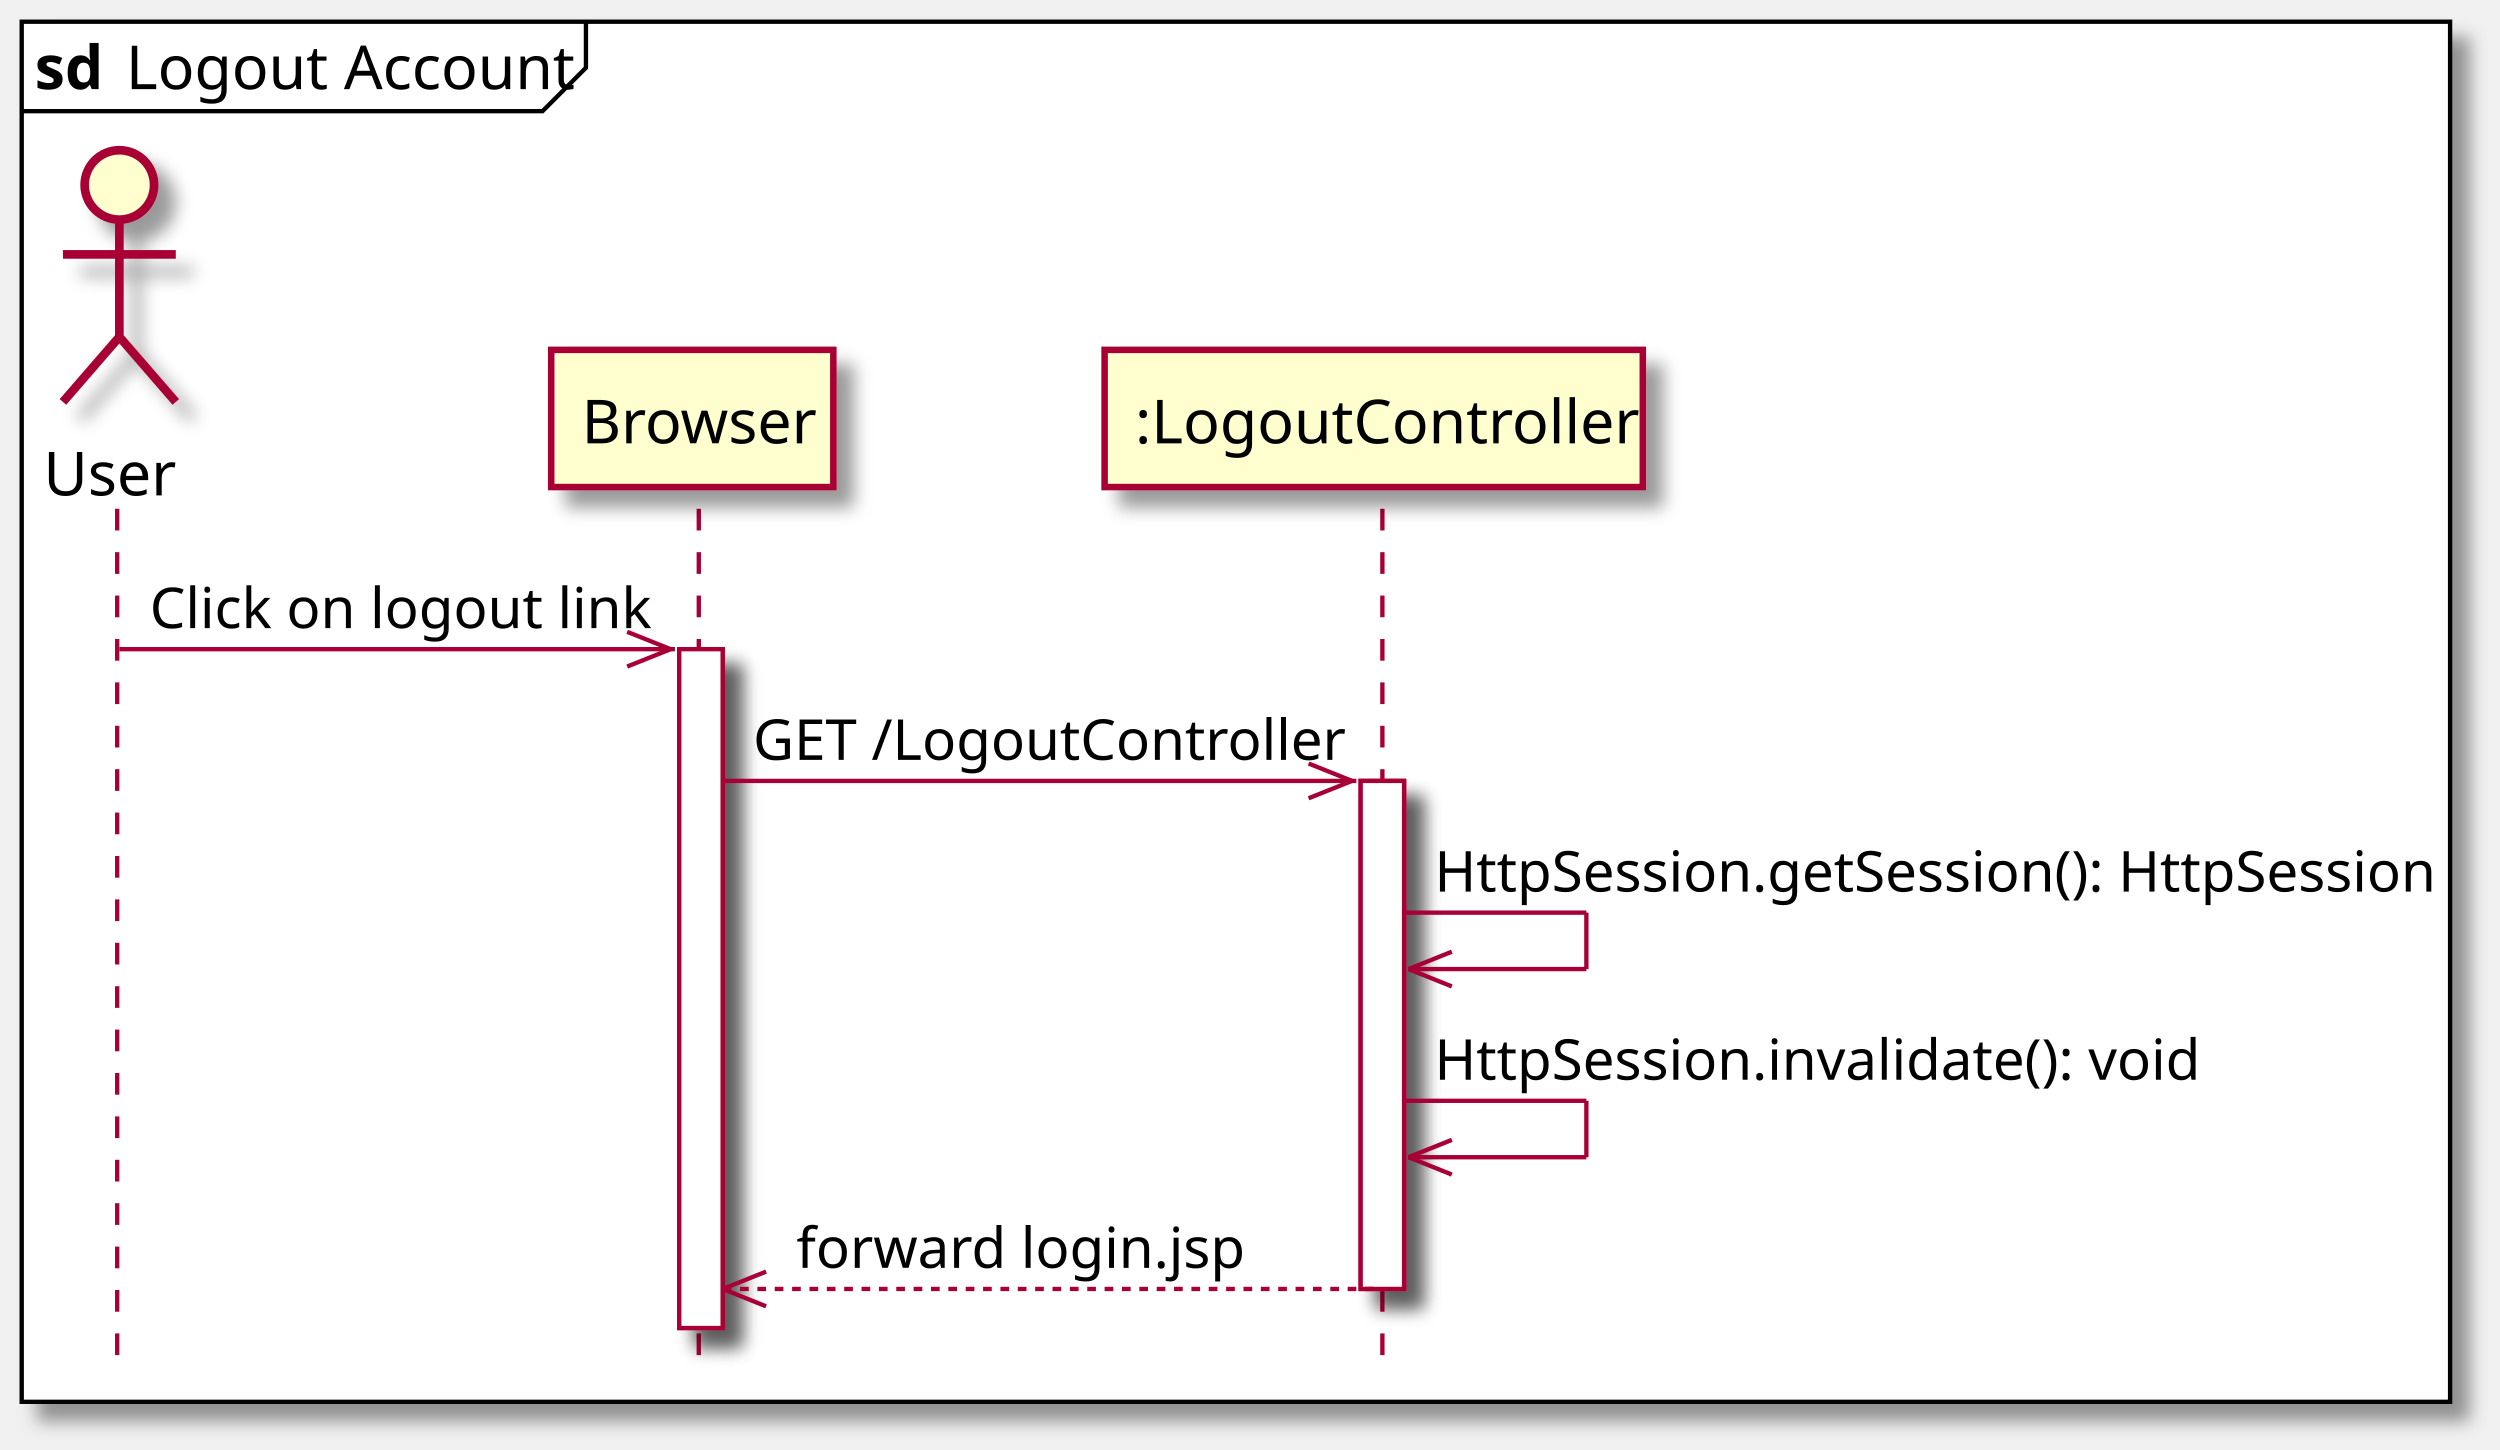
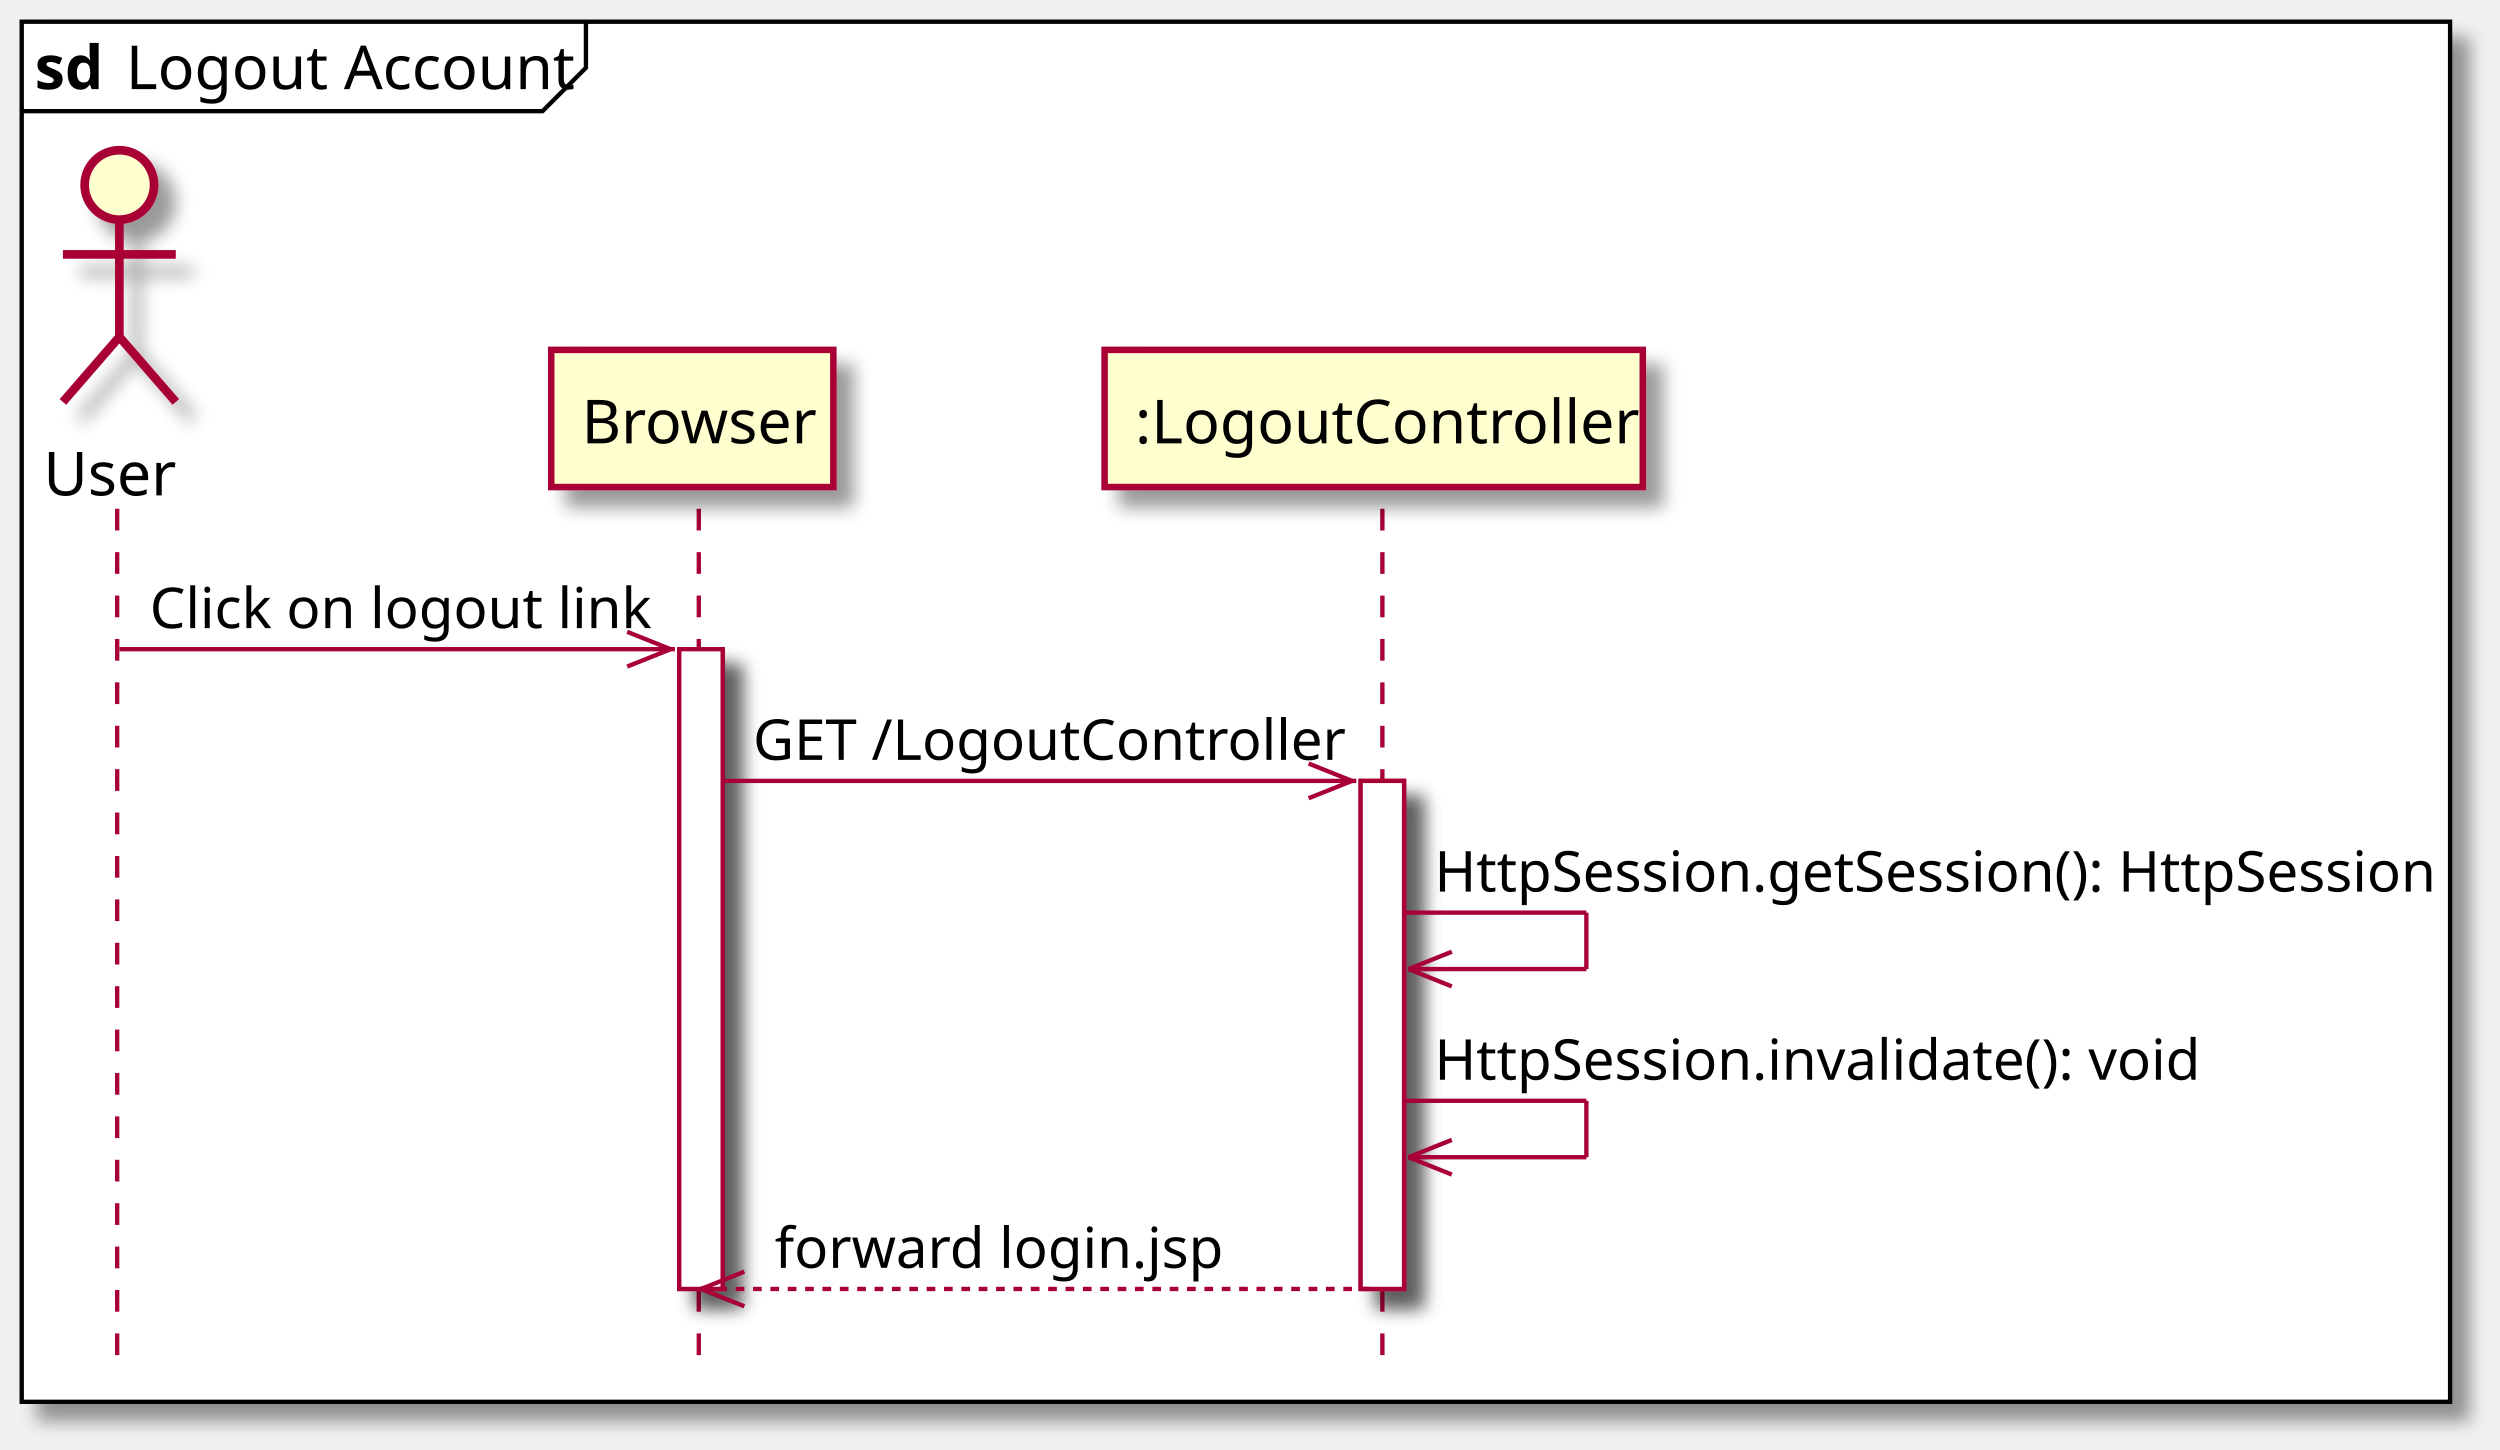
- <svg xmlns="http://www.w3.org/2000/svg" contentScriptType="application/ecmascript" contentStyleType="text/css" height="334px" preserveAspectRatio="none" style="width:576px;height:334px;background:#FFFFFF;" version="1.1" viewBox="0 0 576 334" width="576px" zoomAndPan="magnify">
+ <svg xmlns="http://www.w3.org/2000/svg" contentScriptType="application/ecmascript" contentStyleType="text/css" height="334px" preserveAspectRatio="none" style="width:576px;height:334px;" version="1.1" viewBox="0 0 576 334" width="576px" zoomAndPan="magnify">
  <defs>
-     <filter height="300%" id="f16127xlduy5qk" width="300%" x="-1" y="-1">
+     <filter height="300%" id="fqykphqf3z1o3" width="300%" x="-1" y="-1">
      <feGaussianBlur result="blurOut" stdDeviation="2.0" />
      <feColorMatrix in="blurOut" result="blurOut2" type="matrix" values="0 0 0 0 0 0 0 0 0 0 0 0 0 0 0 0 0 0 .4 0" />
      <feOffset dx="4.0" dy="4.0" in="blurOut2" result="blurOut3" />
      <feBlend in="SourceGraphic" in2="blurOut3" mode="normal" />
    </filter>
  </defs>
  <g>
-     <rect fill="#FFFFFF" filter="url(#f16127xlduy5qk)" height="317.977" style="stroke:#000000;stroke-width:1.0;" width="559.5" x="5" y="5" />
+     <rect fill="#FFFFFF" filter="url(#fqykphqf3z1o3)" height="317.977" style="stroke:#000000;stroke-width:1.0;" width="559.5" x="5" y="5" />
    <path d="M135,5 L135,15.609 L125,25.609 L5,25.609 " fill="none" style="stroke:#000000;stroke-width:1.0;" />
    <text fill="#000000" font-family="sans-serif" font-size="14" font-weight="bold" lengthAdjust="spacing" textLength="17" x="8" y="20.533">sd</text>
    <text fill="#000000" font-family="sans-serif" font-size="14" lengthAdjust="spacing" textLength="99" x="29" y="20.533">Logout Account</text>
-     <rect fill="#FFFFFF" filter="url(#f16127xlduy5qk)" height="156.406" style="stroke:#A80036;stroke-width:1.0;" width="10" x="156.5" y="149.57" />
-     <rect fill="#FFFFFF" filter="url(#f16127xlduy5qk)" height="117.055" style="stroke:#A80036;stroke-width:1.0;" width="10" x="313.5" y="179.922" />
+     <rect fill="#FFFFFF" filter="url(#fqykphqf3z1o3)" height="147.406" style="stroke:#A80036;stroke-width:1.0;" width="10" x="156.5" y="149.57" />
+     <rect fill="#FFFFFF" filter="url(#fqykphqf3z1o3)" height="117.055" style="stroke:#A80036;stroke-width:1.0;" width="10" x="313.5" y="179.922" />
    <line style="stroke:#A80036;stroke-width:1.0;stroke-dasharray:5.0,5.0;" x1="27" x2="27" y1="117.219" y2="314.977" />
    <line style="stroke:#A80036;stroke-width:1.0;stroke-dasharray:5.0,5.0;" x1="161" x2="161" y1="117.219" y2="314.977" />
    <line style="stroke:#A80036;stroke-width:1.0;stroke-dasharray:5.0,5.0;" x1="318.5" x2="318.5" y1="117.219" y2="314.977" />
    <text fill="#000000" font-family="sans-serif" font-size="14" lengthAdjust="spacing" textLength="29" x="10" y="114.143">User</text>
-     <ellipse cx="27.5" cy="42.609" fill="#FEFECE" filter="url(#f16127xlduy5qk)" rx="8" ry="8" style="stroke:#A80036;stroke-width:2.0;" />
-     <path d="M27.5,50.609 L27.5,77.609 M14.5,58.609 L40.5,58.609 M27.5,77.609 L14.5,92.609 M27.5,77.609 L40.5,92.609 " fill="none" filter="url(#f16127xlduy5qk)" style="stroke:#A80036;stroke-width:2.0;" />
-     <rect fill="#FEFECE" filter="url(#f16127xlduy5qk)" height="31.609" style="stroke:#A80036;stroke-width:1.5;" width="65" x="127" y="80.609" />
+     <ellipse cx="27.5" cy="42.609" fill="#FEFECE" filter="url(#fqykphqf3z1o3)" rx="8" ry="8" style="stroke:#A80036;stroke-width:2.0;" />
+     <path d="M27.5,50.609 L27.5,77.609 M14.5,58.609 L40.5,58.609 M27.5,77.609 L14.5,92.609 M27.5,77.609 L40.5,92.609 " fill="none" filter="url(#fqykphqf3z1o3)" style="stroke:#A80036;stroke-width:2.0;" />
+     <rect fill="#FEFECE" filter="url(#fqykphqf3z1o3)" height="31.609" style="stroke:#A80036;stroke-width:1.5;" width="65" x="127" y="80.609" />
    <text fill="#000000" font-family="sans-serif" font-size="14" lengthAdjust="spacing" textLength="51" x="134" y="102.143">Browser</text>
-     <rect fill="#FEFECE" filter="url(#f16127xlduy5qk)" height="31.609" style="stroke:#A80036;stroke-width:1.5;" width="124" x="254.5" y="80.609" />
+     <rect fill="#FEFECE" filter="url(#fqykphqf3z1o3)" height="31.609" style="stroke:#A80036;stroke-width:1.5;" width="124" x="254.5" y="80.609" />
    <text fill="#000000" font-family="sans-serif" font-size="14" lengthAdjust="spacing" textLength="110" x="261.5" y="102.143">:LogoutController</text>
-     <rect fill="#FFFFFF" filter="url(#f16127xlduy5qk)" height="156.406" style="stroke:#A80036;stroke-width:1.0;" width="10" x="156.5" y="149.57" />
-     <rect fill="#FFFFFF" filter="url(#f16127xlduy5qk)" height="117.055" style="stroke:#A80036;stroke-width:1.0;" width="10" x="313.5" y="179.922" />
+     <rect fill="#FFFFFF" filter="url(#fqykphqf3z1o3)" height="147.406" style="stroke:#A80036;stroke-width:1.0;" width="10" x="156.5" y="149.57" />
+     <rect fill="#FFFFFF" filter="url(#fqykphqf3z1o3)" height="117.055" style="stroke:#A80036;stroke-width:1.0;" width="10" x="313.5" y="179.922" />
    <line style="stroke:#A80036;stroke-width:1.0;" x1="154.5" x2="144.5" y1="149.57" y2="145.57" />
    <line style="stroke:#A80036;stroke-width:1.0;" x1="154.5" x2="144.5" y1="149.57" y2="153.57" />
    <line style="stroke:#A80036;stroke-width:1.0;" x1="27.5" x2="155.5" y1="149.57" y2="149.57" />
    <text fill="#000000" font-family="sans-serif" font-size="13" lengthAdjust="spacing" textLength="110" x="34.5" y="144.714">Click on logout link</text>
    <line style="stroke:#A80036;stroke-width:1.0;" x1="311.5" x2="301.5" y1="179.922" y2="175.922" />
    <line style="stroke:#A80036;stroke-width:1.0;" x1="311.5" x2="301.5" y1="179.922" y2="183.922" />
    <line style="stroke:#A80036;stroke-width:1.0;" x1="166.5" x2="312.5" y1="179.922" y2="179.922" />
    <text fill="#000000" font-family="sans-serif" font-size="13" lengthAdjust="spacing" textLength="128" x="173.5" y="175.065">GET /LogoutController</text>
    <line style="stroke:#A80036;stroke-width:1.0;" x1="323.5" x2="365.5" y1="210.273" y2="210.273" />
    <line style="stroke:#A80036;stroke-width:1.0;" x1="365.5" x2="365.5" y1="210.273" y2="223.273" />
    <line style="stroke:#A80036;stroke-width:1.0;" x1="324.5" x2="365.5" y1="223.273" y2="223.273" />
    <line style="stroke:#A80036;stroke-width:1.0;" x1="324.5" x2="334.5" y1="223.273" y2="219.273" />
    <line style="stroke:#A80036;stroke-width:1.0;" x1="324.5" x2="334.5" y1="223.273" y2="227.273" />
    <text fill="#000000" font-family="sans-serif" font-size="13" lengthAdjust="spacing" textLength="227" x="330.5" y="205.417">HttpSession.getSession(): HttpSession</text>
    <line style="stroke:#A80036;stroke-width:1.0;" x1="323.5" x2="365.5" y1="253.625" y2="253.625" />
    <line style="stroke:#A80036;stroke-width:1.0;" x1="365.5" x2="365.5" y1="253.625" y2="266.625" />
    <line style="stroke:#A80036;stroke-width:1.0;" x1="324.5" x2="365.5" y1="266.625" y2="266.625" />
    <line style="stroke:#A80036;stroke-width:1.0;" x1="324.5" x2="334.5" y1="266.625" y2="262.625" />
    <line style="stroke:#A80036;stroke-width:1.0;" x1="324.5" x2="334.5" y1="266.625" y2="270.625" />
    <text fill="#000000" font-family="sans-serif" font-size="13" lengthAdjust="spacing" textLength="166" x="330.5" y="248.769">HttpSession.invalidate(): void</text>
-     <line style="stroke:#A80036;stroke-width:1.0;" x1="166.5" x2="176.5" y1="296.977" y2="292.977" />
-     <line style="stroke:#A80036;stroke-width:1.0;" x1="166.5" x2="176.5" y1="296.977" y2="300.977" />
-     <line style="stroke:#A80036;stroke-width:1.0;stroke-dasharray:2.0,2.0;" x1="166.5" x2="317.5" y1="296.977" y2="296.977" />
-     <text fill="#000000" font-family="sans-serif" font-size="13" lengthAdjust="spacing" textLength="93" x="183.5" y="292.12">forward login.jsp</text>
+     <line style="stroke:#A80036;stroke-width:1.0;" x1="161.5" x2="171.5" y1="296.977" y2="292.977" />
+     <line style="stroke:#A80036;stroke-width:1.0;" x1="161.5" x2="171.5" y1="296.977" y2="300.977" />
+     <line style="stroke:#A80036;stroke-width:1.0;stroke-dasharray:2.0,2.0;" x1="161.5" x2="317.5" y1="296.977" y2="296.977" />
+     <text fill="#000000" font-family="sans-serif" font-size="13" lengthAdjust="spacing" textLength="93" x="178.5" y="292.12">forward login.jsp</text>
  </g>
</svg>
